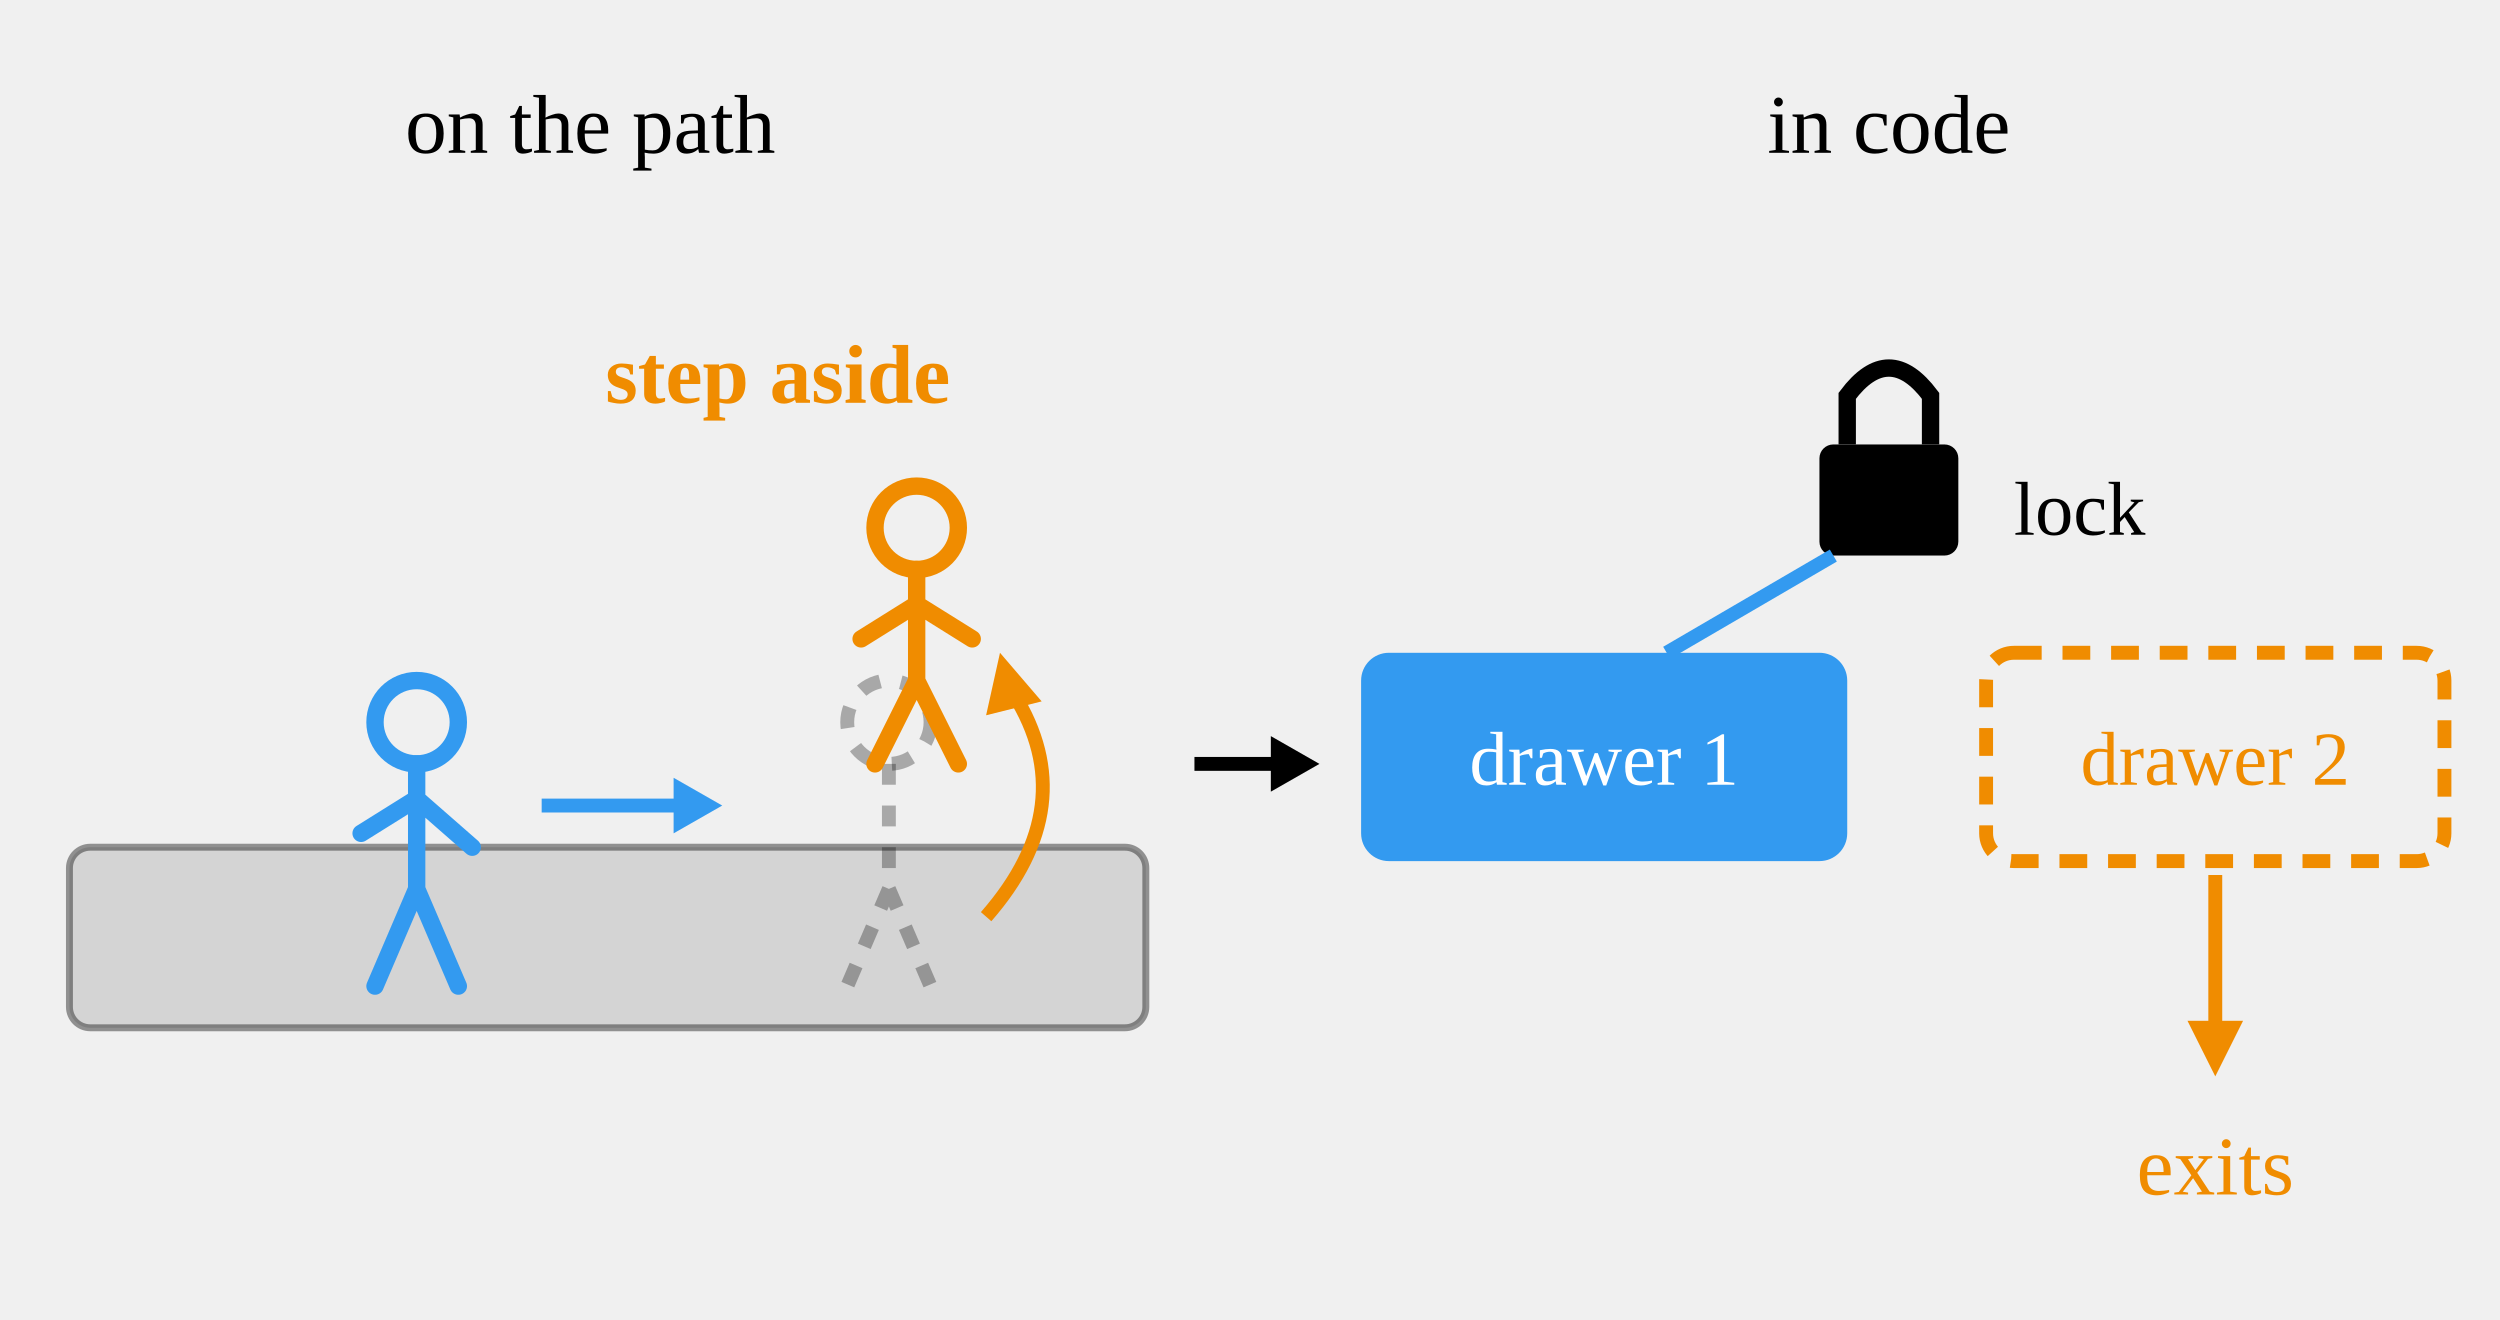
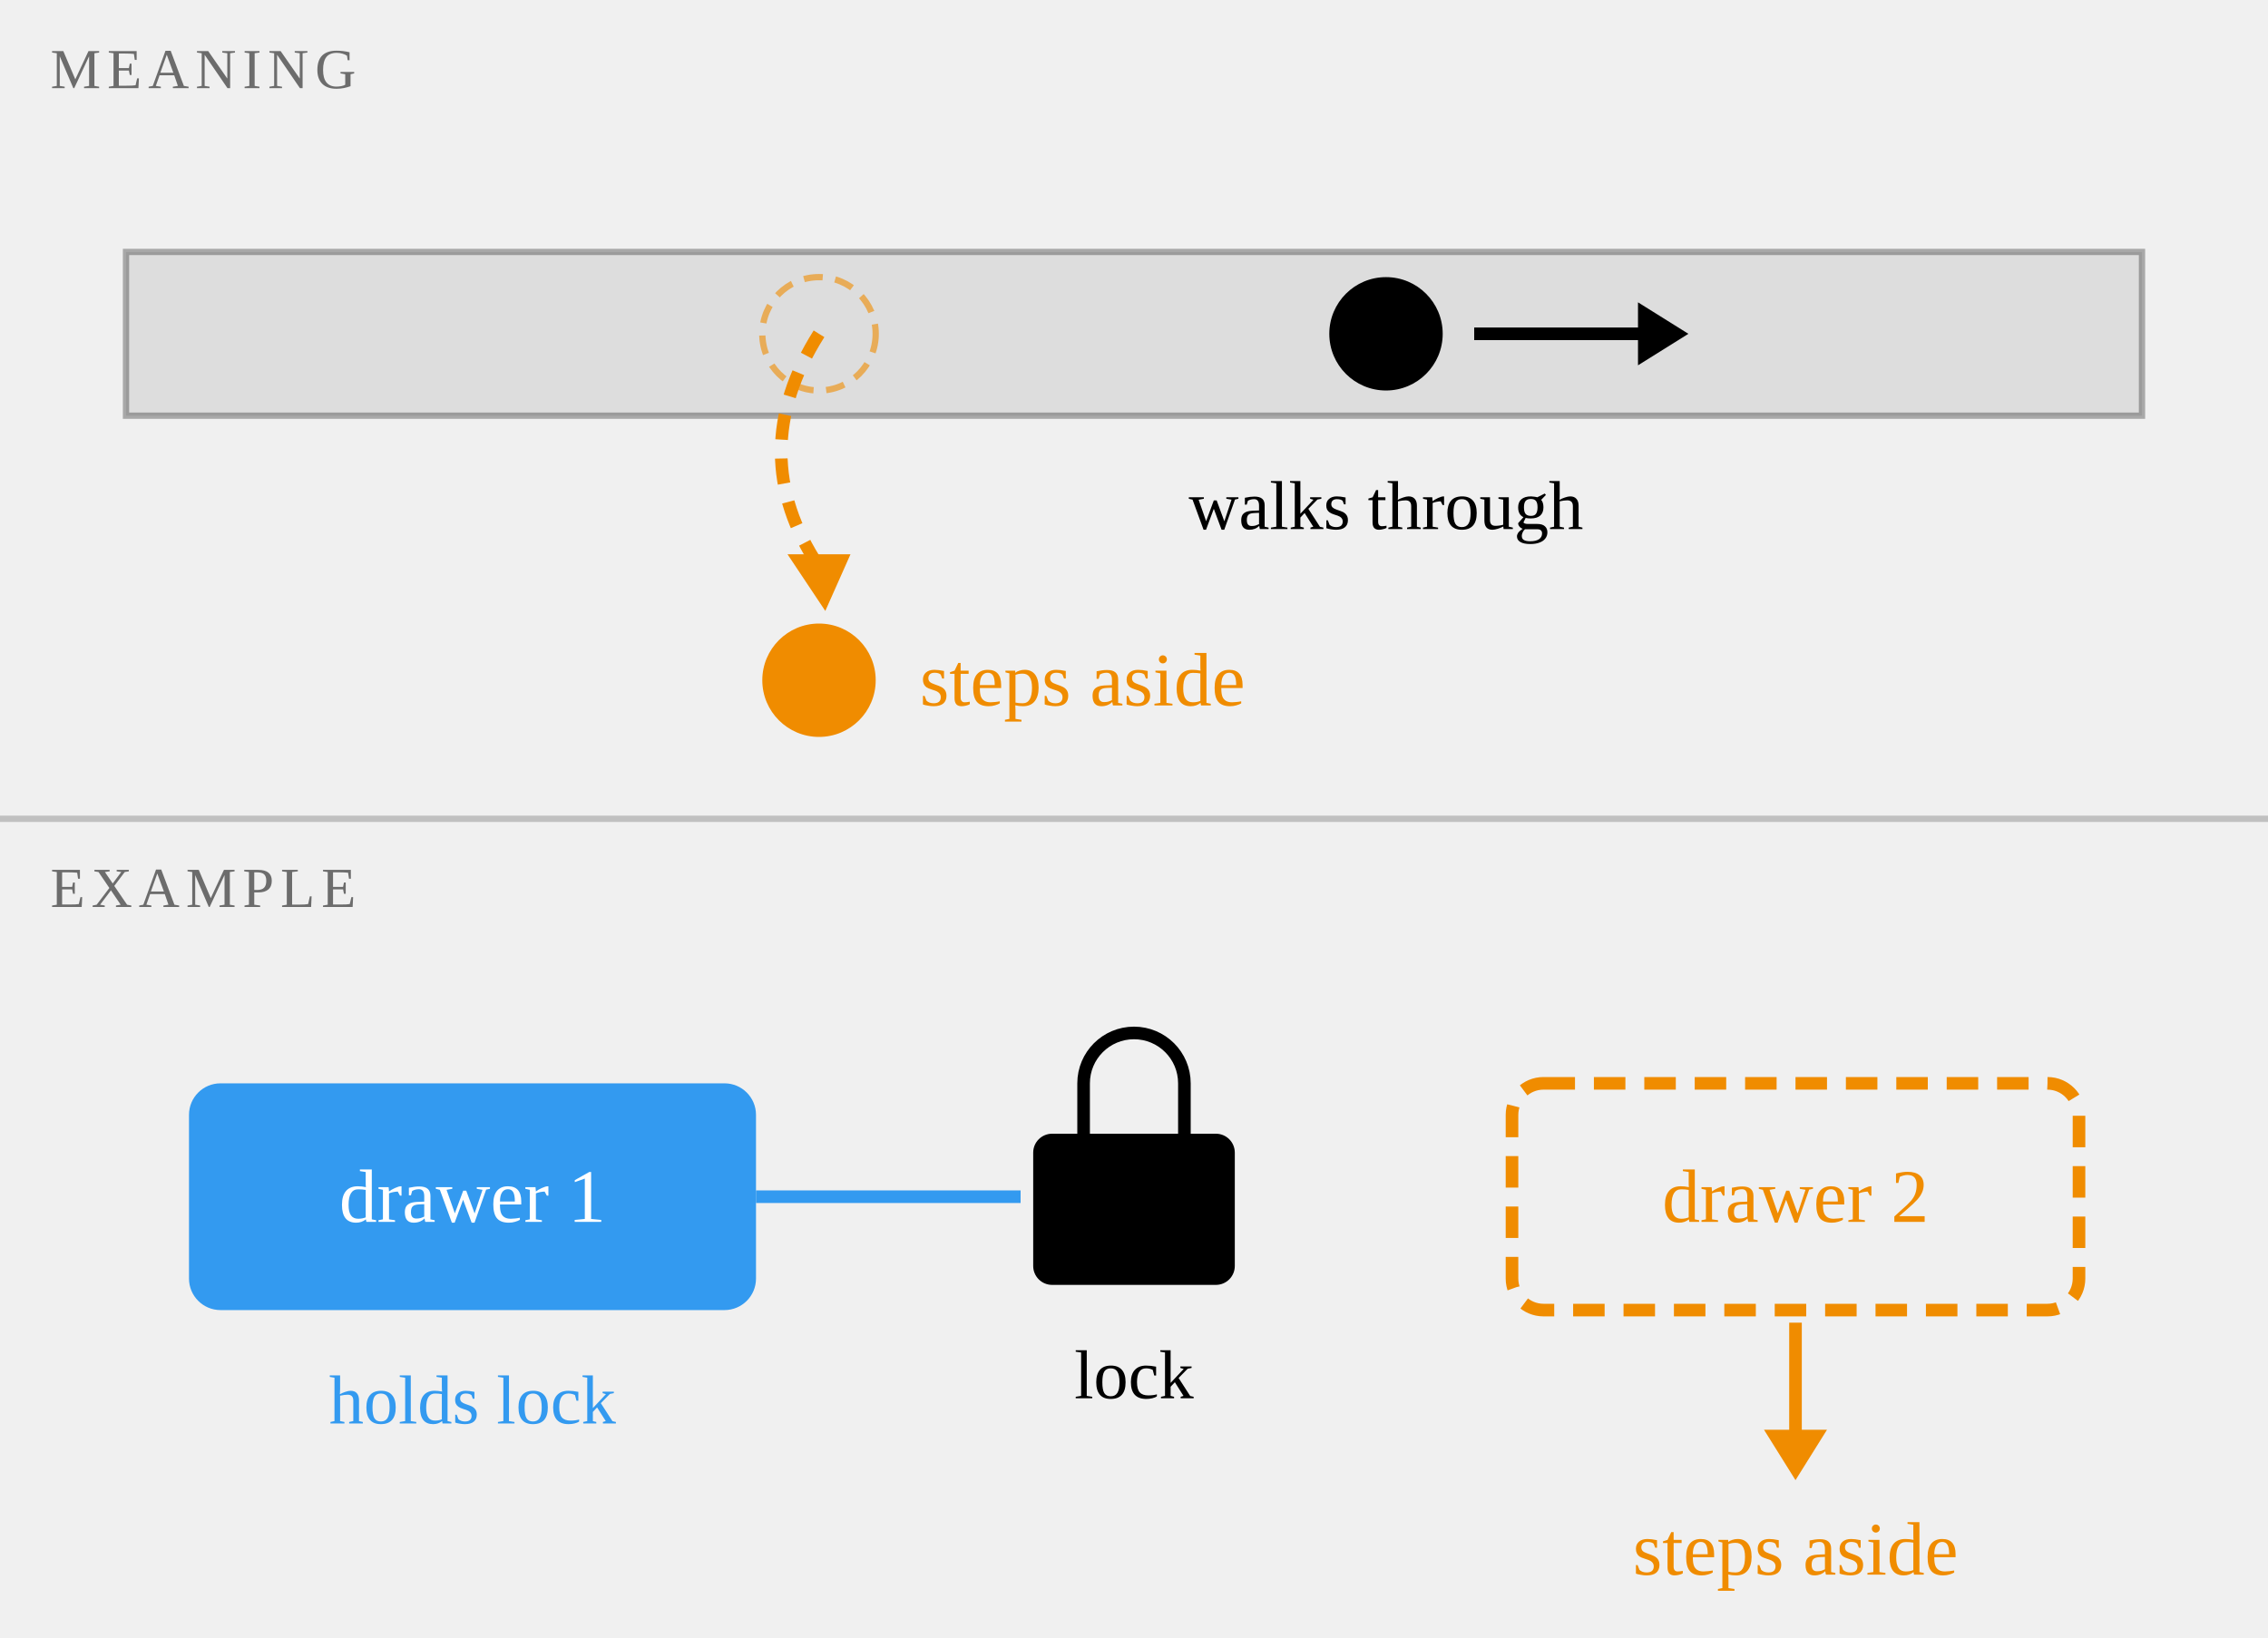
- <svg xmlns="http://www.w3.org/2000/svg" viewBox="0 0 360 190" width="100%" style="max-width:340px" font-family="inherit">
-   <text x="85" y="22" font-size="12" text-anchor="middle" fill="currentColor">on the path</text>
-   <rect x="10" y="122" width="155" height="26" rx="3" fill="currentColor" fill-opacity="0.12" stroke="currentColor" stroke-opacity="0.4" />
-   <g stroke="#339af0" stroke-width="2.5" fill="none" stroke-linecap="round">
-     <circle cx="60" cy="104" r="6" />
-     <path d="M60 110 L60 128 M60 128 L54 142 M60 128 L66 142 M60 115 L68 122 M60 115 L52 120" />
-   </g>
-   <path d="M78 116 L98 116" stroke="#339af0" stroke-width="2" />
-   <polygon points="104,116 97,112 97,120" fill="#339af0" />
-   <g stroke="currentColor" stroke-opacity="0.3" stroke-width="2" stroke-dasharray="3 3" fill="none">
-     <circle cx="128" cy="104" r="6" />
-     <path d="M128 110 L128 128 M128 128 L122 142 M128 128 L134 142" />
-   </g>
-   <g stroke="#f08c00" stroke-width="2.5" fill="none" stroke-linecap="round">
-     <circle cx="132" cy="76" r="6" />
-     <path d="M132 82 L132 98 M132 98 L126 110 M132 98 L138 110 M132 87 L140 92 M132 87 L124 92" />
-   </g>
-   <path d="M142 132 Q156 116 146 100" stroke="#f08c00" stroke-width="2" fill="none" />
-   <polygon points="144,94 142,103 150,101" fill="#f08c00" />
-   <text x="112" y="58" font-size="12" text-anchor="middle" fill="#f08c00" font-weight="bold">step aside</text>
-   <path d="M172 110 L184 110" stroke="currentColor" stroke-width="2" />
-   <polygon points="190,110 183,106 183,114" fill="currentColor" />
-   <text x="272" y="22" font-size="12" text-anchor="middle" fill="currentColor">in code</text>
-   <path d="M266 64 L266 57 Q272 49 278 57 L278 64" stroke="currentColor" stroke-width="2.5" fill="none" />
-   <rect x="262" y="64" width="20" height="16" rx="2" fill="currentColor" />
-   <text x="290" y="77" font-size="11" fill="currentColor">lock</text>
-   <line x1="240" y1="94" x2="264" y2="80" stroke="#339af0" stroke-width="2" />
-   <rect x="196" y="94" width="70" height="30" rx="4" fill="#339af0" />
-   <text x="231" y="113" font-size="11" text-anchor="middle" fill="#fff">drawer 1</text>
-   <rect x="286" y="94" width="66" height="30" rx="4" fill="none" stroke="#f08c00" stroke-width="2" stroke-dasharray="4 3" />
-   <text x="319" y="113" font-size="11" text-anchor="middle" fill="#f08c00">drawer 2</text>
-   <path d="M319 126 L319 148" stroke="#f08c00" stroke-width="2" />
-   <polygon points="319,155 315,147 323,147" fill="#f08c00" />
-   <text x="319" y="172" font-size="12" text-anchor="middle" fill="#f08c00">exits</text>
+ <svg xmlns="http://www.w3.org/2000/svg" viewBox="0 0 360 260" width="100%" style="max-width:340px" font-family="inherit">
+   <text x="8" y="14" font-size="9" letter-spacing="1" fill="currentColor" fill-opacity=".55">MEANING</text>
+   <rect x="20" y="40" width="320" height="26" fill="currentColor" fill-opacity=".08" stroke="currentColor" stroke-opacity=".3" />
+   <circle cx="220" cy="53" r="9" fill="currentColor" />
+   <line x1="234" y1="53" x2="262" y2="53" stroke="currentColor" stroke-width="2" />
+   <polygon points="268,53 260,48 260,58" fill="currentColor" />
+   <text x="220" y="84" font-size="11" fill="currentColor" text-anchor="middle">walks through</text>
+   <path d="M130 53 Q118 72 130 90" fill="none" stroke="#f08c00" stroke-width="2" stroke-dasharray="4 3" />
+   <polygon points="131,97 125,88 135,88" fill="#f08c00" />
+   <circle cx="130" cy="53" r="9" fill="none" stroke="#f08c00" stroke-dasharray="3 2" stroke-opacity=".6" />
+   <circle cx="130" cy="108" r="9" fill="#f08c00" />
+   <text x="146" y="112" font-size="12" fill="#f08c00">steps aside</text>
+   <line x1="0" y1="130" x2="360" y2="130" stroke="currentColor" stroke-opacity=".2" />
+   <text x="8" y="144" font-size="9" letter-spacing="1" fill="currentColor" fill-opacity=".55">EXAMPLE</text>
+   <rect x="30" y="172" width="90" height="36" rx="5" fill="#339af0" />
+   <text x="75" y="194" font-size="12" fill="#fff" text-anchor="middle">drawer 1</text>
+   <text x="75" y="226" font-size="11" fill="#339af0" text-anchor="middle">holds lock</text>
+   <line x1="120" y1="190" x2="162" y2="190" stroke="#339af0" stroke-width="2" />
+   <path d="M172 180 v-8 a8 8 0 0 1 16 0 v8" fill="none" stroke="currentColor" stroke-width="2" />
+   <rect x="164" y="180" width="32" height="24" rx="3" fill="currentColor" />
+   <text x="180" y="222" font-size="11" fill="currentColor" text-anchor="middle">lock</text>
+   <rect x="240" y="172" width="90" height="36" rx="5" fill="none" stroke="#f08c00" stroke-width="2" stroke-dasharray="5 3" />
+   <text x="285" y="194" font-size="12" fill="#f08c00" text-anchor="middle">drawer 2</text>
+   <line x1="285" y1="210" x2="285" y2="228" stroke="#f08c00" stroke-width="2" />
+   <polygon points="285,235 280,227 290,227" fill="#f08c00" />
+   <text x="285" y="250" font-size="12" fill="#f08c00" text-anchor="middle">steps aside</text>
</svg>
